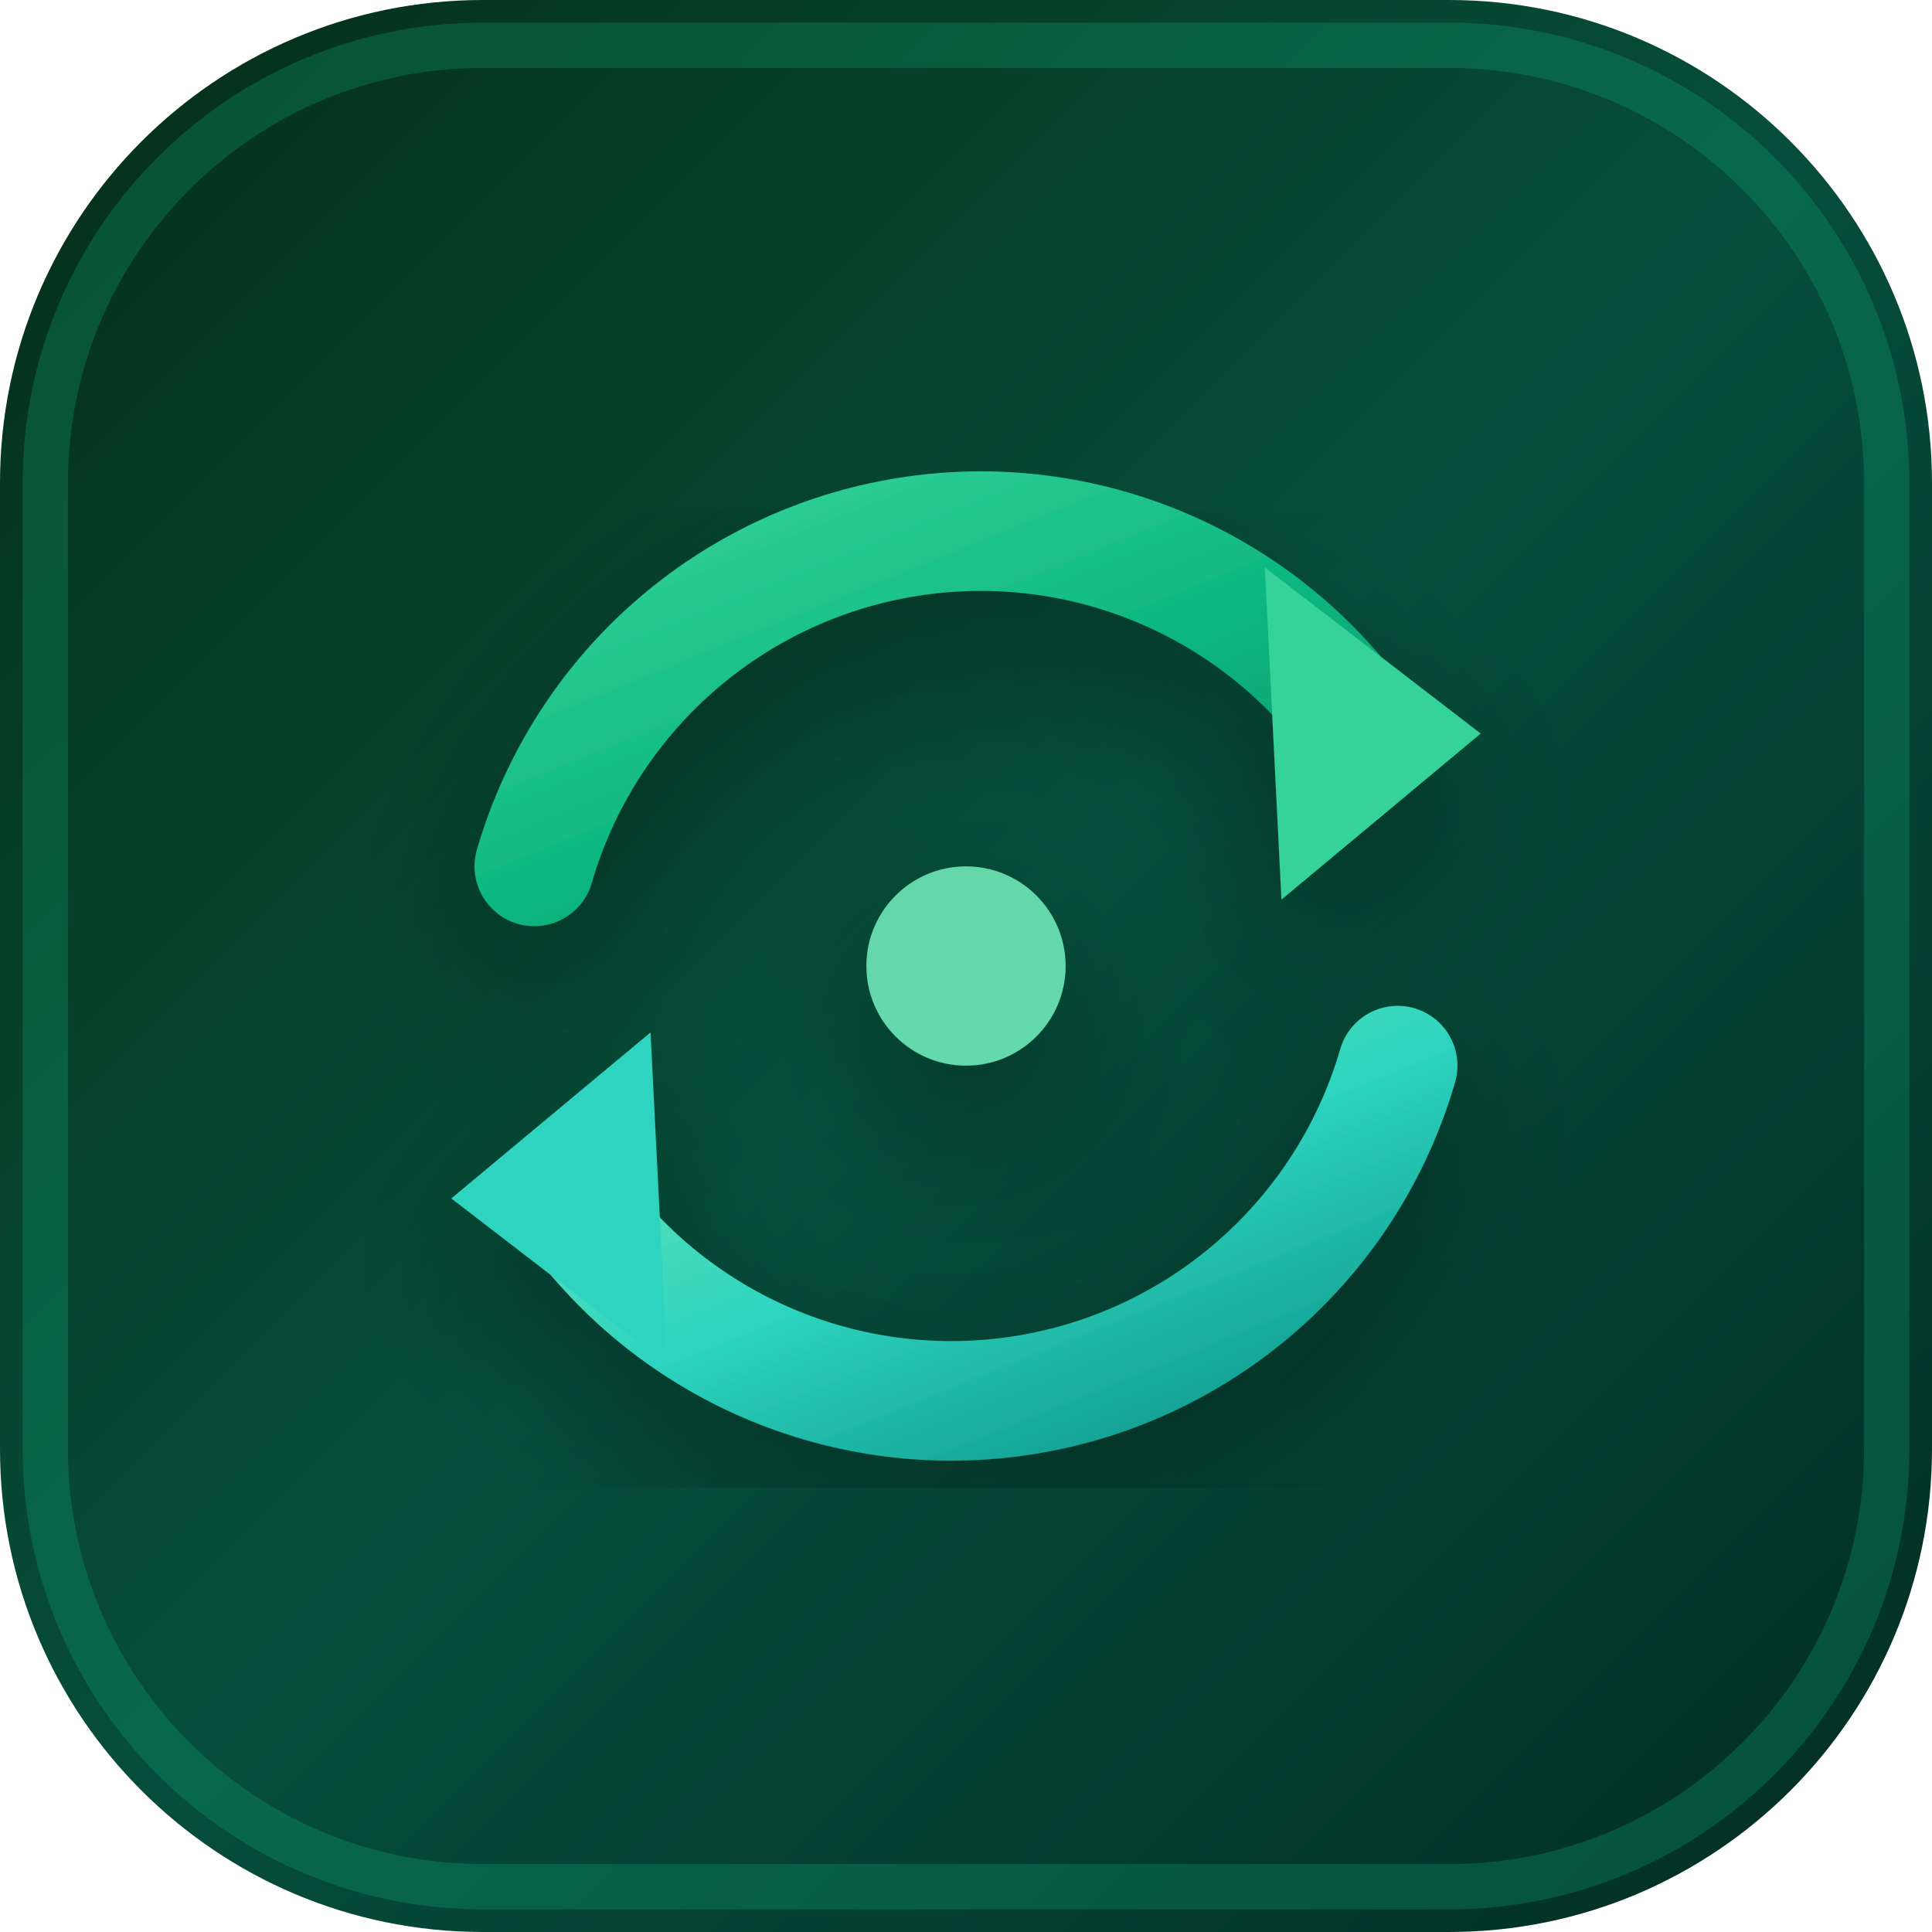
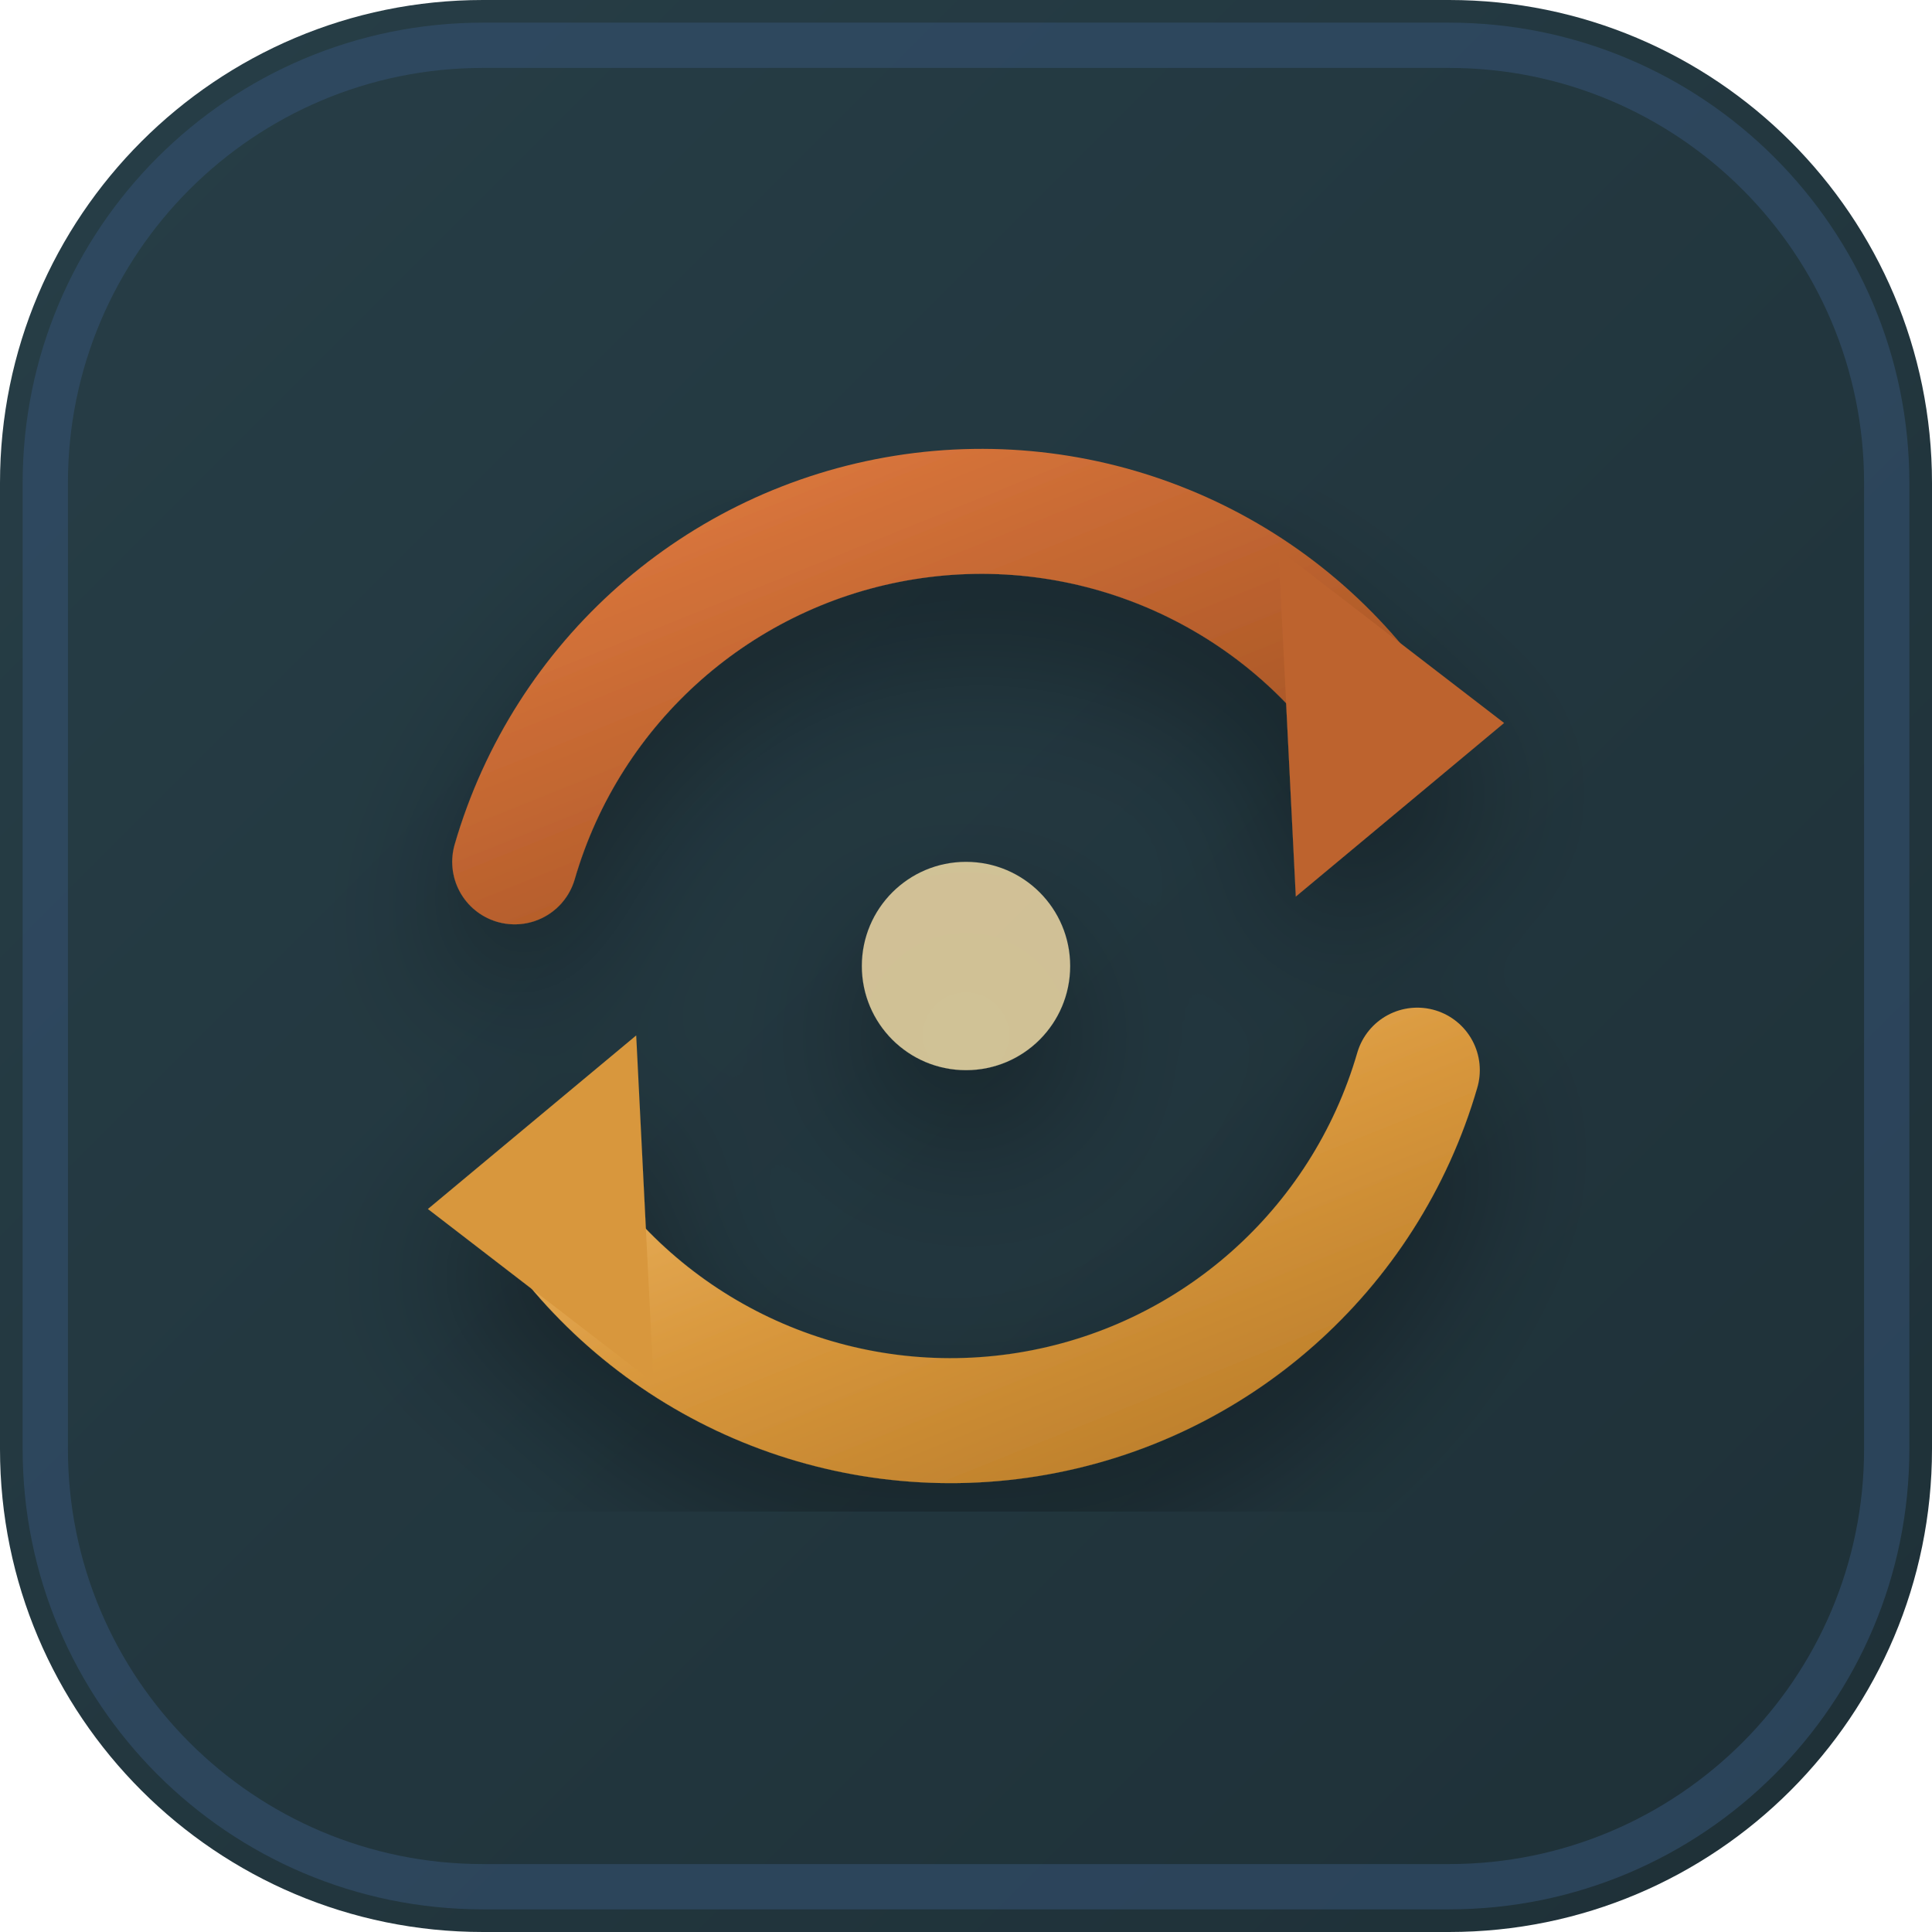
<svg xmlns="http://www.w3.org/2000/svg" viewBox="0 0 64 64" fill="none">
  <defs>
    <linearGradient id="bgGrad" x1="0%" y1="0%" x2="100%" y2="100%">
-       <stop offset="0%" stop-color="#052e16" />
-       <stop offset="50%" stop-color="#064e3b" />
-       <stop offset="100%" stop-color="#022c22" />
+       <stop offset="0%" stop-color="#273E47" />
+       <stop offset="100%" stop-color="#1e3037" />
    </linearGradient>
-     <linearGradient id="emeraldGrad" x1="0%" y1="0%" x2="100%" y2="100%">
-       <stop offset="0%" stop-color="#34d399" />
-       <stop offset="50%" stop-color="#10b981" />
-       <stop offset="100%" stop-color="#059669" />
+     <linearGradient id="rustGrad" x1="0%" y1="0%" x2="100%" y2="100%">
+       <stop offset="0%" stop-color="#e07a3f" />
+       <stop offset="50%" stop-color="#BD632F" />
+       <stop offset="100%" stop-color="#9a4d20" />
    </linearGradient>
-     <linearGradient id="tealGrad" x1="0%" y1="0%" x2="100%" y2="100%">
-       <stop offset="0%" stop-color="#6ee7b7" />
-       <stop offset="50%" stop-color="#2dd4bf" />
-       <stop offset="100%" stop-color="#0d9488" />
+     <linearGradient id="amberGrad" x1="0%" y1="0%" x2="100%" y2="100%">
+       <stop offset="0%" stop-color="#f0bb6b" />
+       <stop offset="50%" stop-color="#D8973C" />
+       <stop offset="100%" stop-color="#b87b28" />
    </linearGradient>
    <filter id="shadow" x="-10%" y="-10%" width="120%" height="120%">
-       <feDropShadow dx="0" dy="2" stdDeviation="2" flood-color="#000000" flood-opacity="0.3" />
+       <feDropShadow dx="0" dy="2" stdDeviation="2" flood-color="#000000" flood-opacity="0.35" />
    </filter>
  </defs>
  <rect width="64" height="64" rx="16" fill="url(#bgGrad)" />
-   <rect x="1.5" y="1.5" width="61" height="61" rx="14.5" stroke="#10b981" stroke-opacity="0.25" stroke-width="1.5" />
-   <g transform="translate(32, 32) scale(1.1)" filter="url(#shadow)">
-     <path d="M -13,-3 A 14,14 0 0,1 12,-7" fill="none" stroke="url(#emeraldGrad)" stroke-width="3.6" stroke-linecap="round" />
-     <path d="M 9,-12 L 15.5,-7 L 9.5,-2 Z" fill="#34d399" />
-     <path d="M 13,3 A 14,14 0 0,1 -12,7" fill="none" stroke="url(#tealGrad)" stroke-width="3.6" stroke-linecap="round" />
-     <path d="M -9,12 L -15.5,7 L -9.5,2 Z" fill="#2dd4bf" />
-     <circle cx="0" cy="0" r="3" fill="#6ee7b7" fill-opacity="0.9" />
+   <rect x="1.5" y="1.5" width="61" height="61" rx="14.5" stroke="#355070" stroke-opacity="0.6" stroke-width="1.5" />
+   <g transform="translate(32, 32) scale(1.15)" filter="url(#shadow)">
+     <path d="M -13,-3 A 14,14 0 0,1 12,-7" fill="none" stroke="url(#rustGrad)" stroke-width="3.6" stroke-linecap="round" />
+     <path d="M 9,-12 L 15.5,-7 L 9.5,-2 Z" fill="#BD632F" />
+     <path d="M 13,3 A 14,14 0 0,1 -12,7" fill="none" stroke="url(#amberGrad)" stroke-width="3.6" stroke-linecap="round" />
+     <path d="M -9,12 L -15.5,7 L -9.5,2 Z" fill="#D8973C" />
+     <circle cx="0" cy="0" r="3" fill="#D8C99B" fill-opacity="0.95" />
  </g>
</svg>
